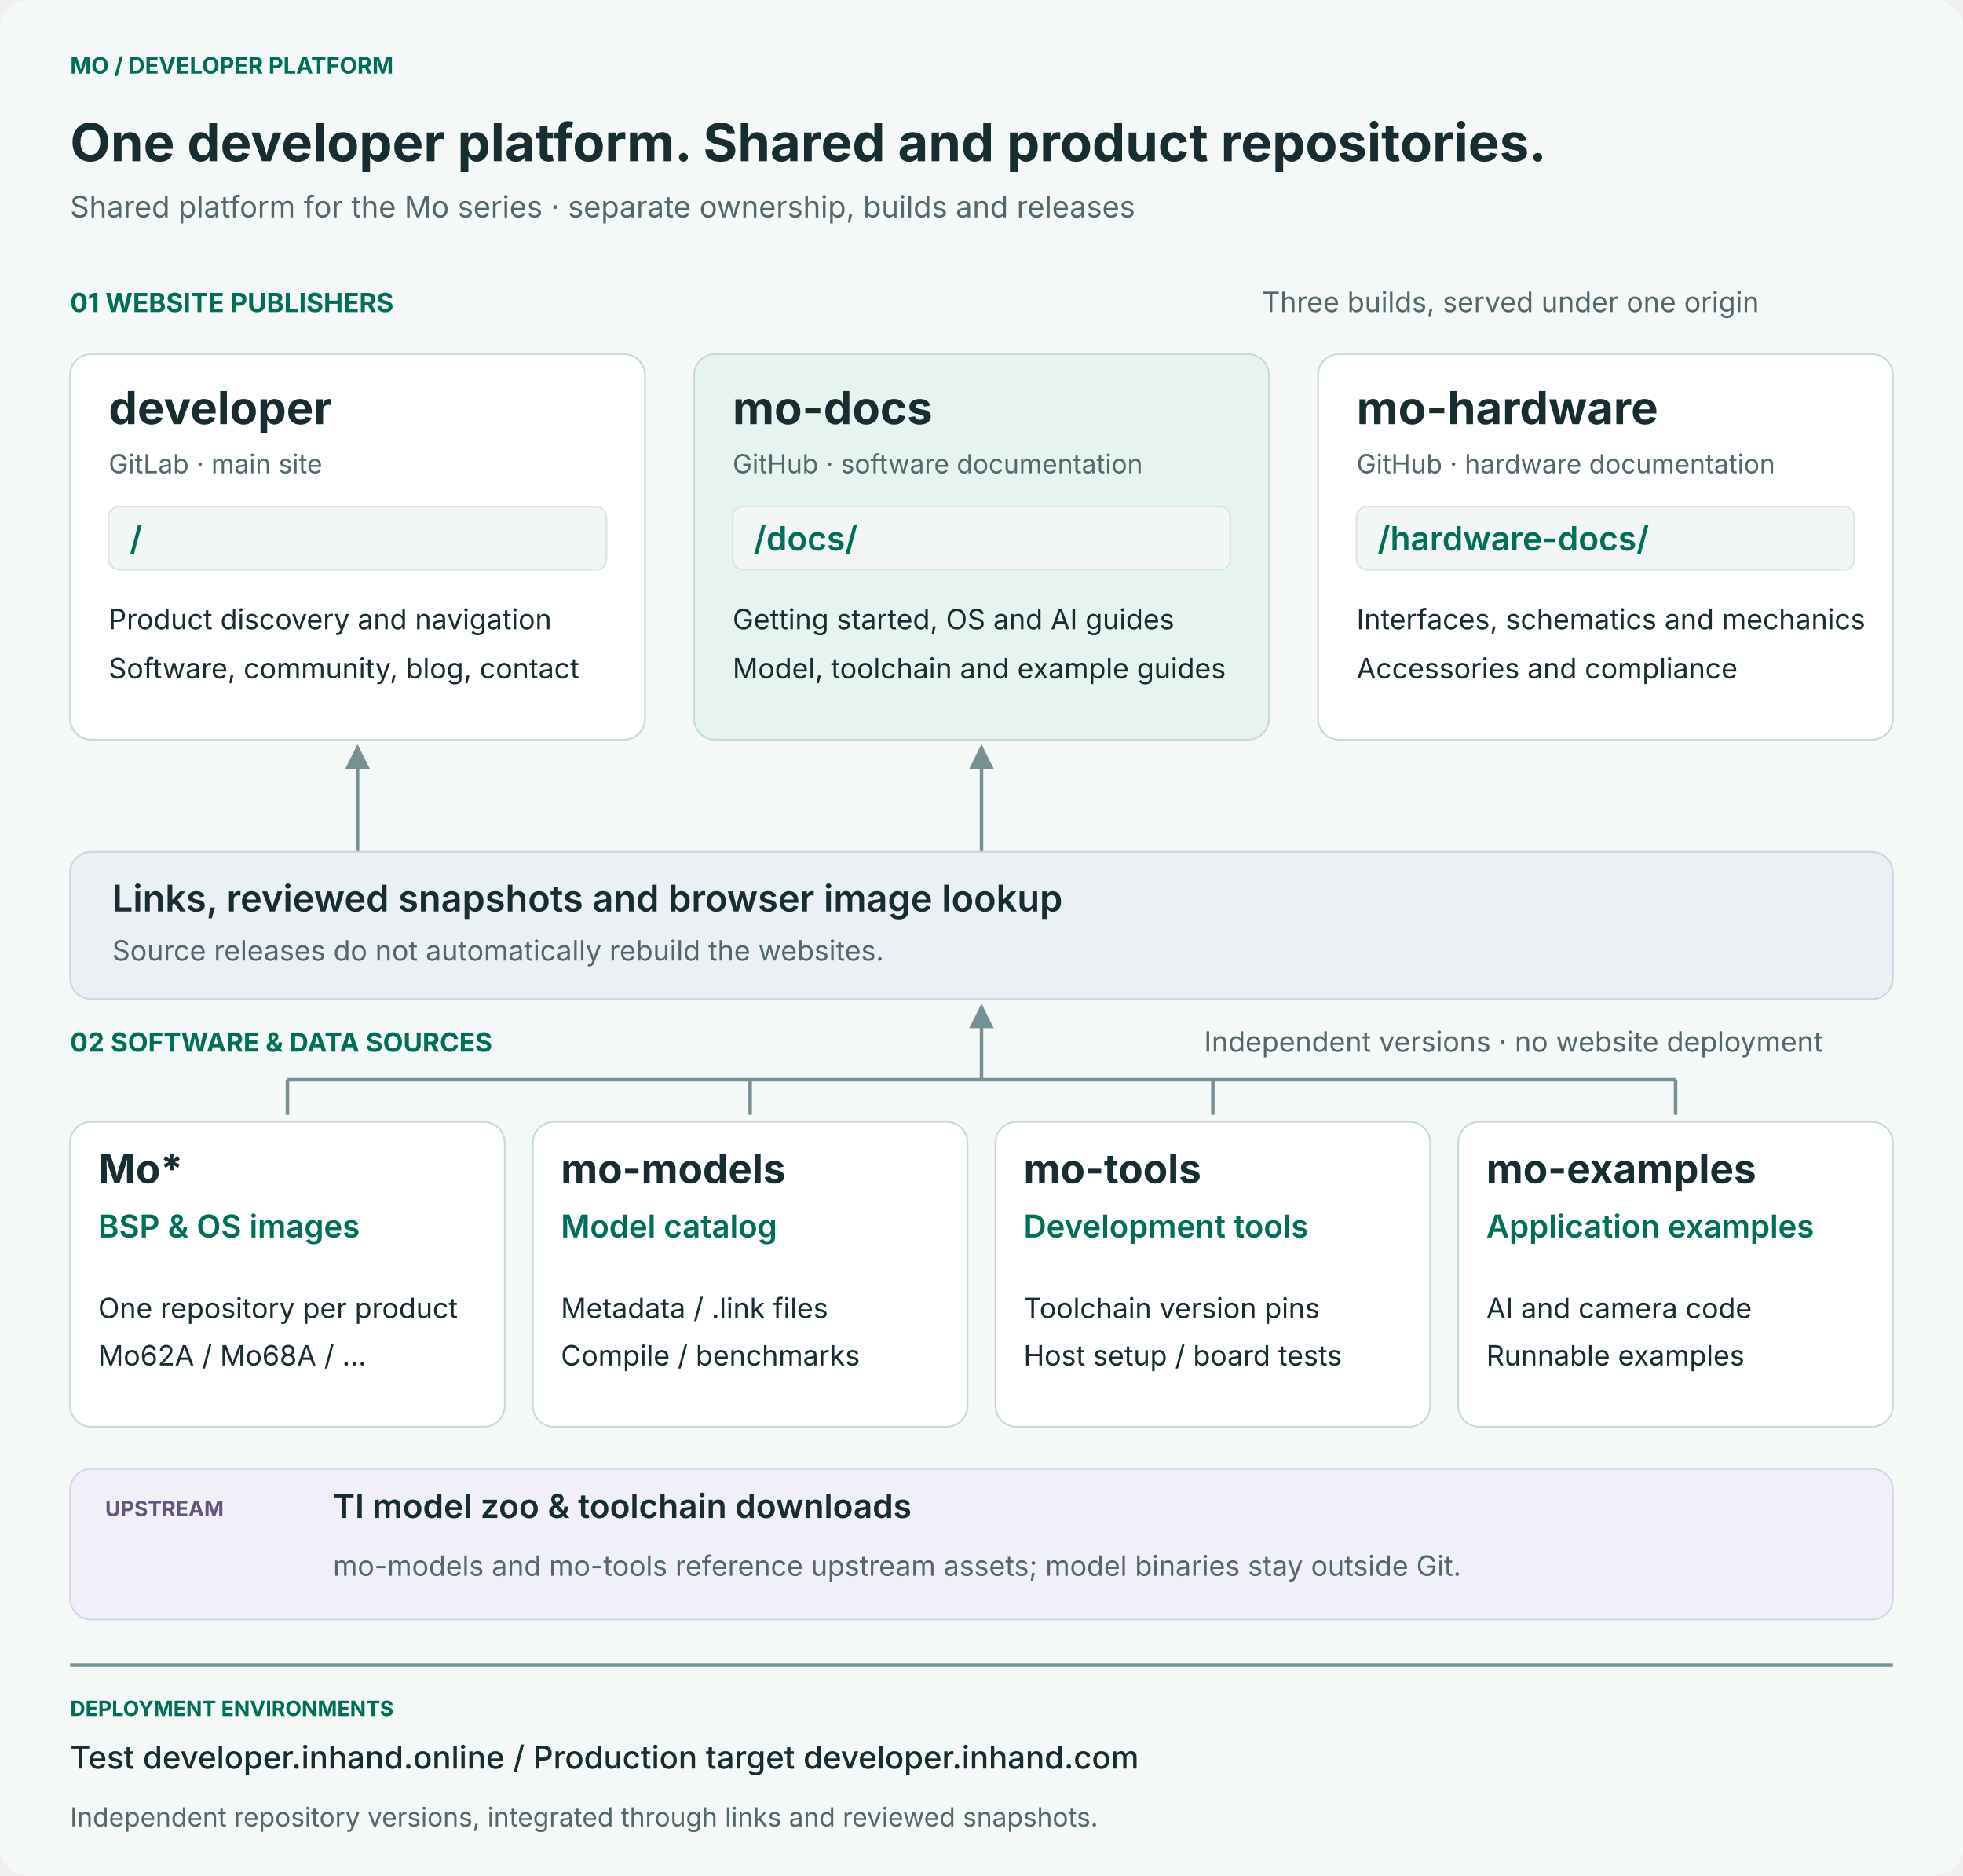
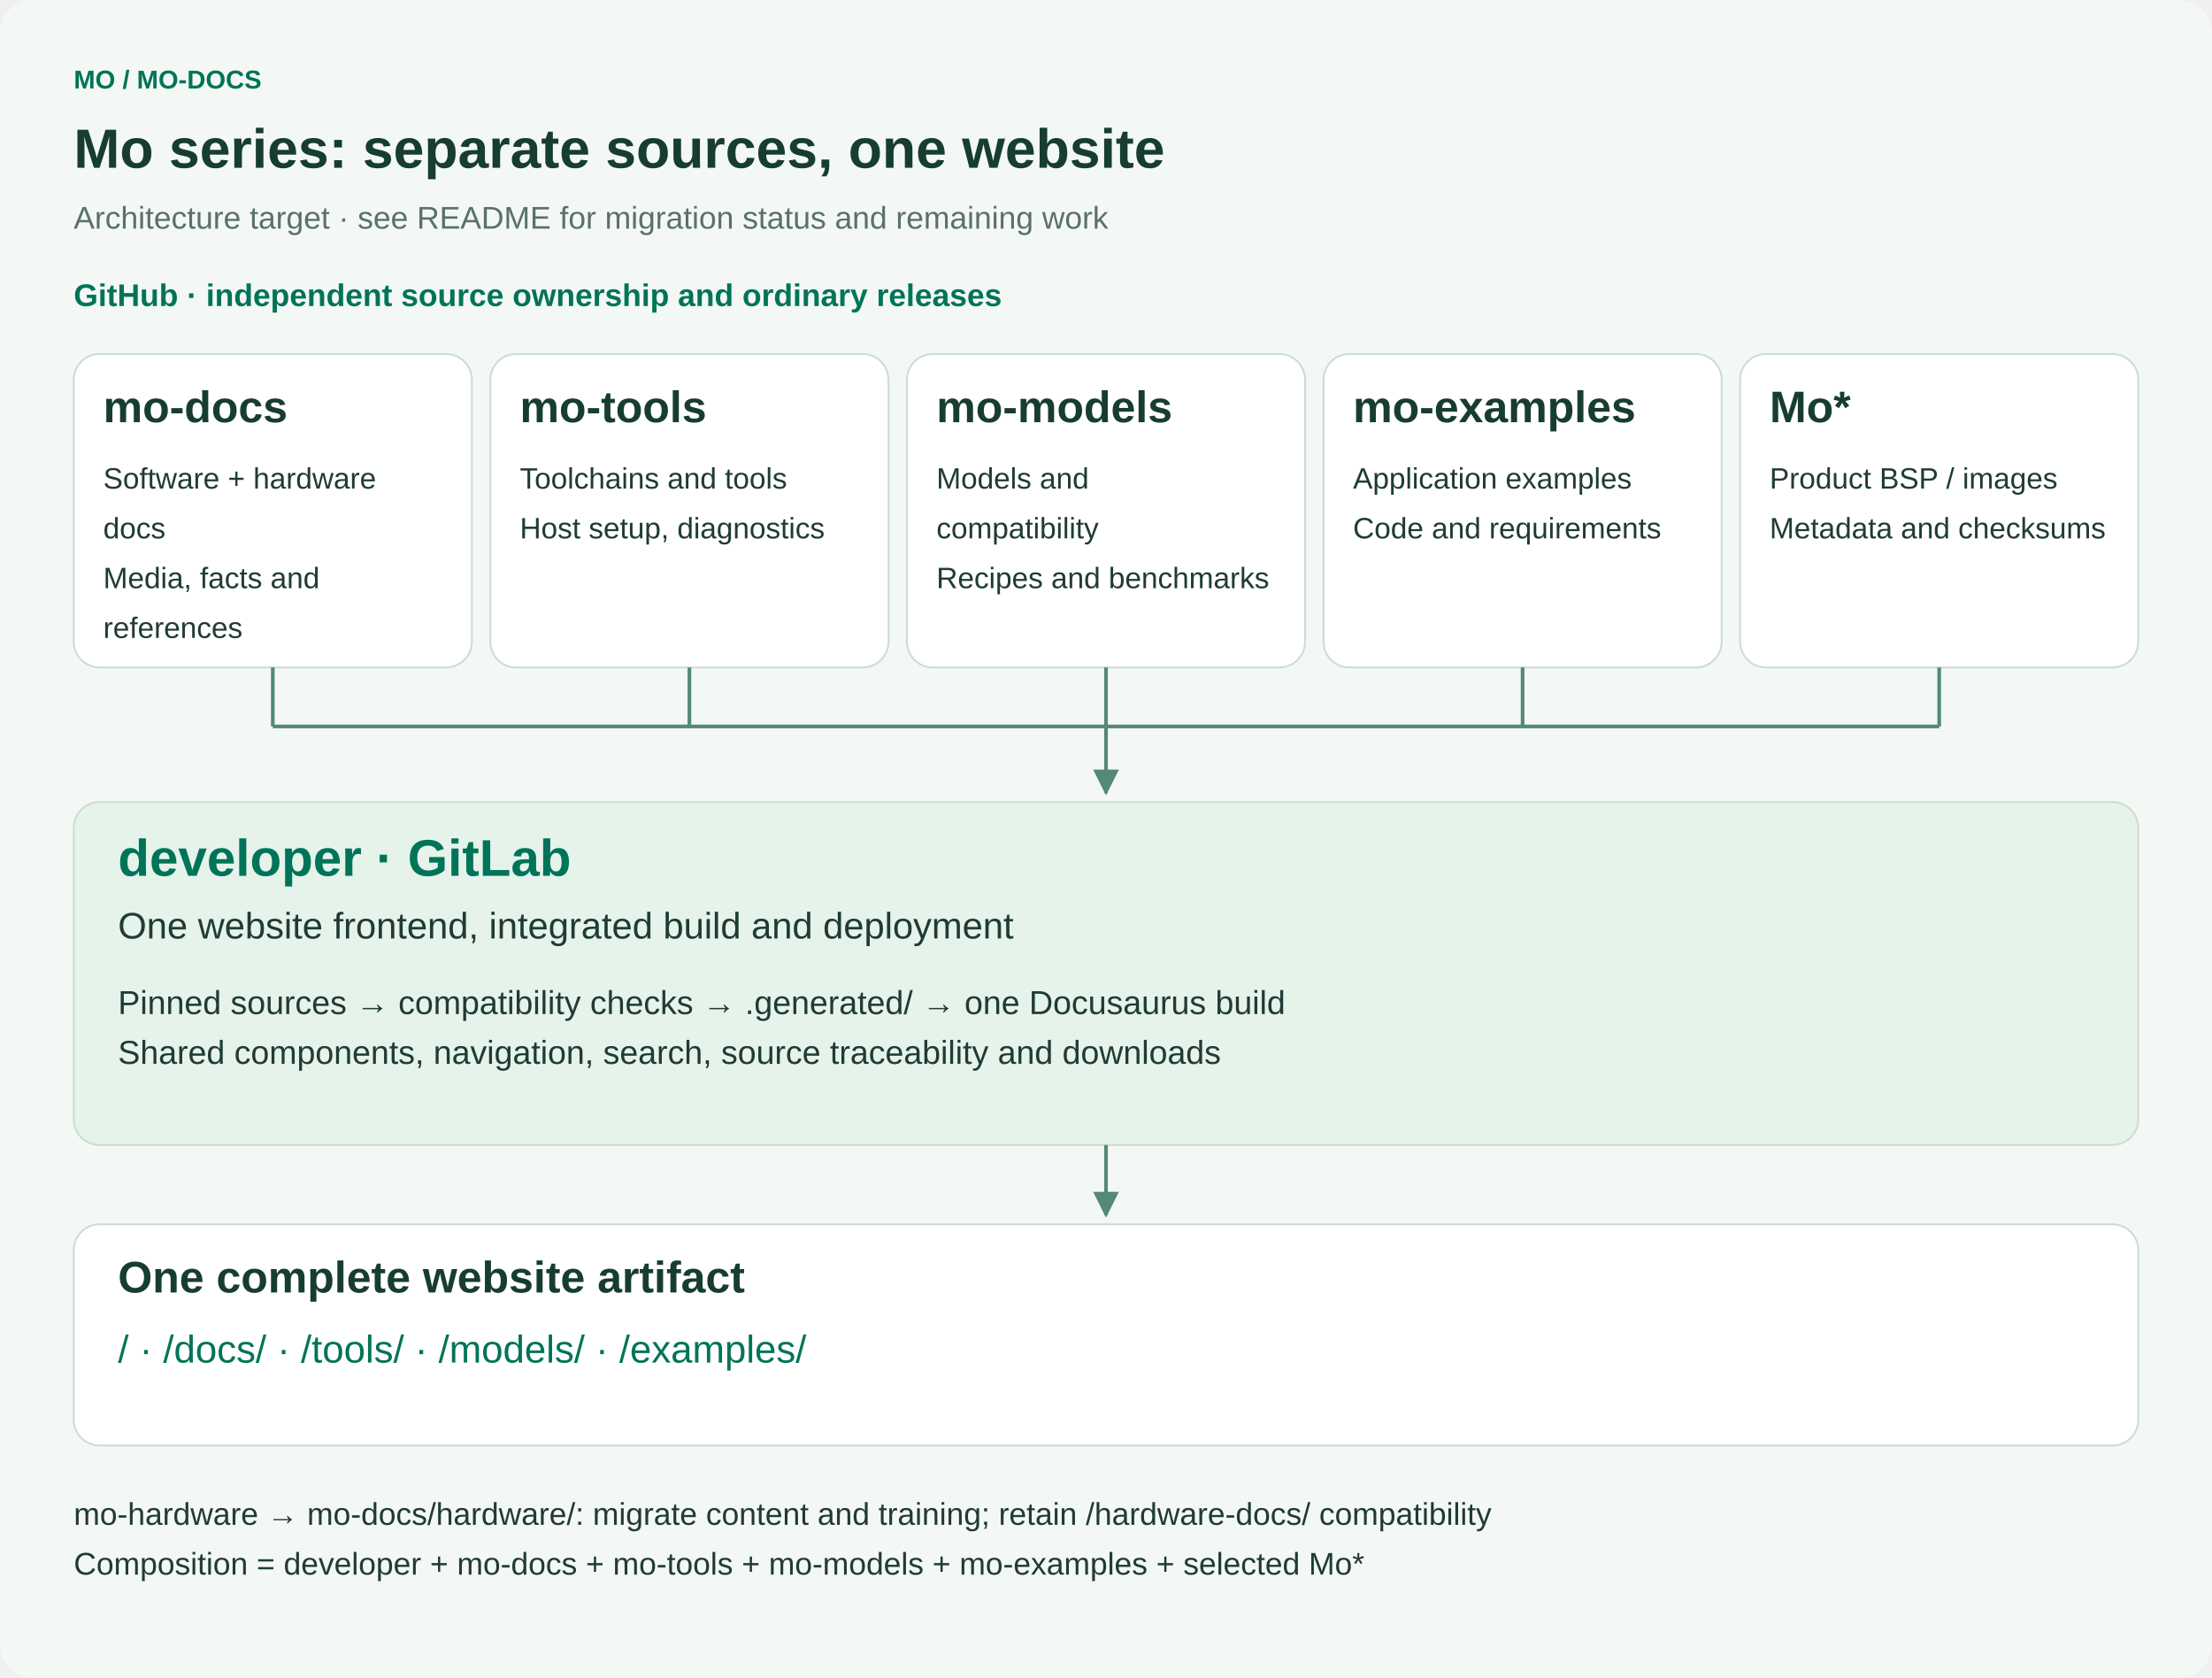
- <svg xmlns="http://www.w3.org/2000/svg" viewBox="0 0 1120 1070" role="img" aria-labelledby="title description">
+ <svg xmlns="http://www.w3.org/2000/svg" viewBox="0 0 1200 910" role="img" aria-labelledby="title desc">
  <defs>
    <marker id="arrow" viewBox="0 0 10 10" refX="9" refY="5" markerWidth="7" markerHeight="7" orient="auto">
-       <path d="M0 0 10 5 0 10z" fill="#769095" />
+       <path d="M0 0 10 5 0 10z" fill="#548879" />
    </marker>
  </defs>
-   <rect width="1120" height="1070" rx="16" fill="#f4f8f7" />
-   <g font-family="Inter, Noto Sans CJK SC, Microsoft YaHei, Arial, sans-serif">
-     <text x="40" y="42" font-size="13" fill="#006f59" font-weight="700">MO / DEVELOPER PLATFORM</text>
-     <text x="40" y="92" font-size="30" fill="#172d31" font-weight="700">One developer platform. Shared and product repositories.</text>
-     <text x="40" y="124" font-size="17" fill="#53686d" font-weight="400">Shared platform for the Mo series · separate ownership, builds and releases</text>
-     <text x="40" y="178" font-size="15" fill="#006f59" font-weight="700">01  WEBSITE PUBLISHERS</text>
-     <text x="720" y="178" font-size="16" fill="#53686d" font-weight="400">Three builds, served under one origin</text>
-     <rect x="40" y="202" width="328" height="220" rx="12" fill="#fff" stroke="#cad9d9" />
-     <text x="62" y="242" font-size="26" fill="#172d31" font-weight="700">developer</text>
-     <text x="62" y="270" font-size="15" fill="#53686d" font-weight="400">GitLab · main site</text>
-     <rect x="62" y="289" width="284" height="36" rx="6" fill="#f2f6f5" stroke="#dbe6e2" />
-     <text x="74" y="314" font-size="19" fill="#006f59" font-weight="600">/</text>
-     <text x="62" y="359" font-size="16" fill="#172d31" font-weight="400">Product discovery and navigation</text>
-     <text x="62" y="387" font-size="16" fill="#172d31" font-weight="400">Software, community, blog, contact</text>
-     <rect x="396" y="202" width="328" height="220" rx="12" fill="#e7f3ee" stroke="#cad9d9" />
-     <text x="418" y="242" font-size="26" fill="#172d31" font-weight="700">mo-docs</text>
-     <text x="418" y="270" font-size="15" fill="#53686d" font-weight="400">GitHub · software documentation</text>
-     <rect x="418" y="289" width="284" height="36" rx="6" fill="#f2f6f5" stroke="#dbe6e2" />
-     <text x="430" y="314" font-size="19" fill="#006f59" font-weight="600">/docs/</text>
-     <text x="418" y="359" font-size="16" fill="#172d31" font-weight="400">Getting started, OS and AI guides</text>
-     <text x="418" y="387" font-size="16" fill="#172d31" font-weight="400">Model, toolchain and example guides</text>
-     <rect x="752" y="202" width="328" height="220" rx="12" fill="#fff" stroke="#cad9d9" />
-     <text x="774" y="242" font-size="26" fill="#172d31" font-weight="700">mo-hardware</text>
-     <text x="774" y="270" font-size="15" fill="#53686d" font-weight="400">GitHub · hardware documentation</text>
-     <rect x="774" y="289" width="284" height="36" rx="6" fill="#f2f6f5" stroke="#dbe6e2" />
-     <text x="786" y="314" font-size="19" fill="#006f59" font-weight="600">/hardware-docs/</text>
-     <text x="774" y="359" font-size="16" fill="#172d31" font-weight="400">Interfaces, schematics and mechanics</text>
-     <text x="774" y="387" font-size="16" fill="#172d31" font-weight="400">Accessories and compliance</text>
-     <path d="M204 486 V426" fill="none" stroke="#769095" stroke-width="2" marker-end="url(#arrow)" />
-     <path d="M560 486 V426" fill="none" stroke="#769095" stroke-width="2" marker-end="url(#arrow)" />
-     <rect x="40" y="486" width="1040" height="84" rx="12" fill="#eaf0f4" stroke="#cad9df" />
-     <text x="64" y="520" font-size="21" fill="#172d31" font-weight="600">Links, reviewed snapshots and browser image lookup</text>
-     <text x="64" y="548" font-size="16" fill="#53686d" font-weight="400">Source releases do not automatically rebuild the websites.</text>
-     <text x="40" y="600" font-size="15" fill="#006f59" font-weight="700">02  SOFTWARE &amp; DATA SOURCES</text>
-     <text x="687" y="600" font-size="16" fill="#53686d" font-weight="400">Independent versions · no website deployment</text>
-     <path d="M164 616 H956" fill="none" stroke="#769095" stroke-width="2" />
-     <path d="M560 616 V574" fill="none" stroke="#769095" stroke-width="2" marker-end="url(#arrow)" />
-     <path d="M164 616 V636" fill="none" stroke="#769095" stroke-width="2" />
-     <rect x="40" y="640" width="248" height="174" rx="12" fill="#fff" stroke="#cad9d9" />
-     <text x="56" y="675" font-size="23" fill="#172d31" font-weight="700">Mo*</text>
-     <text x="56" y="706" font-size="18" fill="#006f59" font-weight="600">BSP &amp; OS images</text>
-     <text x="56" y="752" font-size="16" fill="#172d31" font-weight="400">One repository per product</text>
-     <text x="56" y="779" font-size="16" fill="#172d31" font-weight="400">Mo62A / Mo68A / …</text>
-     <path d="M428 616 V636" fill="none" stroke="#769095" stroke-width="2" />
-     <rect x="304" y="640" width="248" height="174" rx="12" fill="#fff" stroke="#cad9d9" />
-     <text x="320" y="675" font-size="23" fill="#172d31" font-weight="700">mo-models</text>
-     <text x="320" y="706" font-size="18" fill="#006f59" font-weight="600">Model catalog</text>
-     <text x="320" y="752" font-size="16" fill="#172d31" font-weight="400">Metadata / .link files</text>
-     <text x="320" y="779" font-size="16" fill="#172d31" font-weight="400">Compile / benchmarks</text>
-     <path d="M692 616 V636" fill="none" stroke="#769095" stroke-width="2" />
-     <rect x="568" y="640" width="248" height="174" rx="12" fill="#fff" stroke="#cad9d9" />
-     <text x="584" y="675" font-size="23" fill="#172d31" font-weight="700">mo-tools</text>
-     <text x="584" y="706" font-size="18" fill="#006f59" font-weight="600">Development tools</text>
-     <text x="584" y="752" font-size="16" fill="#172d31" font-weight="400">Toolchain version pins</text>
-     <text x="584" y="779" font-size="16" fill="#172d31" font-weight="400">Host setup / board tests</text>
-     <path d="M956 616 V636" fill="none" stroke="#769095" stroke-width="2" />
-     <rect x="832" y="640" width="248" height="174" rx="12" fill="#fff" stroke="#cad9d9" />
-     <text x="848" y="675" font-size="23" fill="#172d31" font-weight="700">mo-examples</text>
-     <text x="848" y="706" font-size="18" fill="#006f59" font-weight="600">Application examples</text>
-     <text x="848" y="752" font-size="16" fill="#172d31" font-weight="400">AI and camera code</text>
-     <text x="848" y="779" font-size="16" fill="#172d31" font-weight="400">Runnable examples</text>
-     <rect x="40" y="838" width="1040" height="86" rx="12" fill="#f1f0f8" stroke="#d9d5e9" />
-     <text x="60" y="865" font-size="12" fill="#63557c" font-weight="700">UPSTREAM</text>
-     <text x="190" y="866" font-size="19" fill="#172d31" font-weight="600">TI model zoo &amp; toolchain downloads</text>
-     <text x="190" y="899" font-size="16" fill="#53686d" font-weight="400">mo-models and mo-tools reference upstream assets; model binaries stay outside Git.</text>
-     <path d="M40 950 H1080" fill="none" stroke="#769095" stroke-width="2" />
-     <text x="40" y="979" font-size="12" fill="#006f59" font-weight="700">DEPLOYMENT ENVIRONMENTS</text>
-     <text x="40" y="1009" font-size="18" fill="#172d31" font-weight="500">Test  developer.inhand.online     /     Production target  developer.inhand.com</text>
-     <text x="40" y="1042" font-size="15" fill="#53686d" font-weight="400">Independent repository versions, integrated through links and reviewed snapshots.</text>
+   <rect width="1200" height="910" rx="18" fill="#f4f8f5" />
+   <g font-family="Arial, Noto Sans CJK SC, Microsoft YaHei, sans-serif">
+     <text x="40" y="48" font-size="14" fill="#007458" font-weight="700">MO / MO-DOCS</text>
+     <text x="40" y="91" font-size="30" fill="#173d32" font-weight="700">Mo series: separate sources, one website</text>
+     <text x="40" y="124" font-size="17" fill="#59716a" font-weight="400">Architecture target · see README for migration status and remaining work</text>
+     <text x="40" y="166" font-size="17" fill="#007458" font-weight="700">GitHub · independent source ownership and ordinary releases</text>
+     <rect x="40" y="192" width="216" height="170" rx="14" fill="#fff" stroke="#cbdcd5" />
+     <text x="56" y="229" font-size="24" fill="#173d32" font-weight="700">mo-docs</text>
+     <text x="56" y="265" font-size="16" fill="#203b36" font-weight="400">Software + hardware</text>
+     <text x="56" y="292" font-size="16" fill="#203b36" font-weight="400">docs</text>
+     <text x="56" y="319" font-size="16" fill="#203b36" font-weight="400">Media, facts and</text>
+     <text x="56" y="346" font-size="16" fill="#203b36" font-weight="400">references</text>
+     <path d="M148 362V394" fill="none" stroke="#548879" stroke-width="2" />
+     <rect x="266" y="192" width="216" height="170" rx="14" fill="#fff" stroke="#cbdcd5" />
+     <text x="282" y="229" font-size="24" fill="#173d32" font-weight="700">mo-tools</text>
+     <text x="282" y="265" font-size="16" fill="#203b36" font-weight="400">Toolchains and tools</text>
+     <text x="282" y="292" font-size="16" fill="#203b36" font-weight="400">Host setup, diagnostics</text>
+     <path d="M374 362V394" fill="none" stroke="#548879" stroke-width="2" />
+     <rect x="492" y="192" width="216" height="170" rx="14" fill="#fff" stroke="#cbdcd5" />
+     <text x="508" y="229" font-size="24" fill="#173d32" font-weight="700">mo-models</text>
+     <text x="508" y="265" font-size="16" fill="#203b36" font-weight="400">Models and</text>
+     <text x="508" y="292" font-size="16" fill="#203b36" font-weight="400">compatibility</text>
+     <text x="508" y="319" font-size="16" fill="#203b36" font-weight="400">Recipes and benchmarks</text>
+     <path d="M600 362V394" fill="none" stroke="#548879" stroke-width="2" />
+     <rect x="718" y="192" width="216" height="170" rx="14" fill="#fff" stroke="#cbdcd5" />
+     <text x="734" y="229" font-size="24" fill="#173d32" font-weight="700">mo-examples</text>
+     <text x="734" y="265" font-size="16" fill="#203b36" font-weight="400">Application examples</text>
+     <text x="734" y="292" font-size="16" fill="#203b36" font-weight="400">Code and requirements</text>
+     <path d="M826 362V394" fill="none" stroke="#548879" stroke-width="2" />
+     <rect x="944" y="192" width="216" height="170" rx="14" fill="#fff" stroke="#cbdcd5" />
+     <text x="960" y="229" font-size="24" fill="#173d32" font-weight="700">Mo*</text>
+     <text x="960" y="265" font-size="16" fill="#203b36" font-weight="400">Product BSP / images</text>
+     <text x="960" y="292" font-size="16" fill="#203b36" font-weight="400">Metadata and checksums</text>
+     <path d="M1052 362V394" fill="none" stroke="#548879" stroke-width="2" />
+     <path d="M148 394H1052" fill="none" stroke="#548879" stroke-width="2" />
+     <path d="M600 394V430" fill="none" stroke="#548879" stroke-width="2" marker-end="url(#arrow)" />
+     <rect x="40" y="435" width="1120" height="186" rx="14" fill="#e5f3eb" stroke="#cbdcd5" />
+     <text x="64" y="475" font-size="28" fill="#007458" font-weight="700">developer · GitLab</text>
+     <text x="64" y="509" font-size="20" fill="#203b36" font-weight="400">One website frontend, integrated build and deployment</text>
+     <text x="64" y="550" font-size="18" fill="#203b36" font-weight="400">Pinned sources → compatibility checks → .generated/ → one Docusaurus build</text>
+     <text x="64" y="577" font-size="18" fill="#203b36" font-weight="400">Shared components, navigation, search, source traceability and downloads</text>
+     <path d="M600 621V659" fill="none" stroke="#548879" stroke-width="2" marker-end="url(#arrow)" />
+     <rect x="40" y="664" width="1120" height="120" rx="14" fill="#fff" stroke="#cbdcd5" />
+     <text x="64" y="701" font-size="24" fill="#173d32" font-weight="700">One complete website artifact</text>
+     <text x="64" y="739" font-size="21" fill="#007458" font-weight="400">/  ·  /docs/  ·  /tools/  ·  /models/  ·  /examples/</text>
+     <text x="40" y="827" font-size="17" fill="#203b36" font-weight="400">mo-hardware → mo-docs/hardware/: migrate content and training; retain /hardware-docs/ compatibility</text>
+     <text x="40" y="854" font-size="17" fill="#203b36" font-weight="400">Composition = developer + mo-docs + mo-tools + mo-models + mo-examples + selected Mo*</text>
  </g>
</svg>
